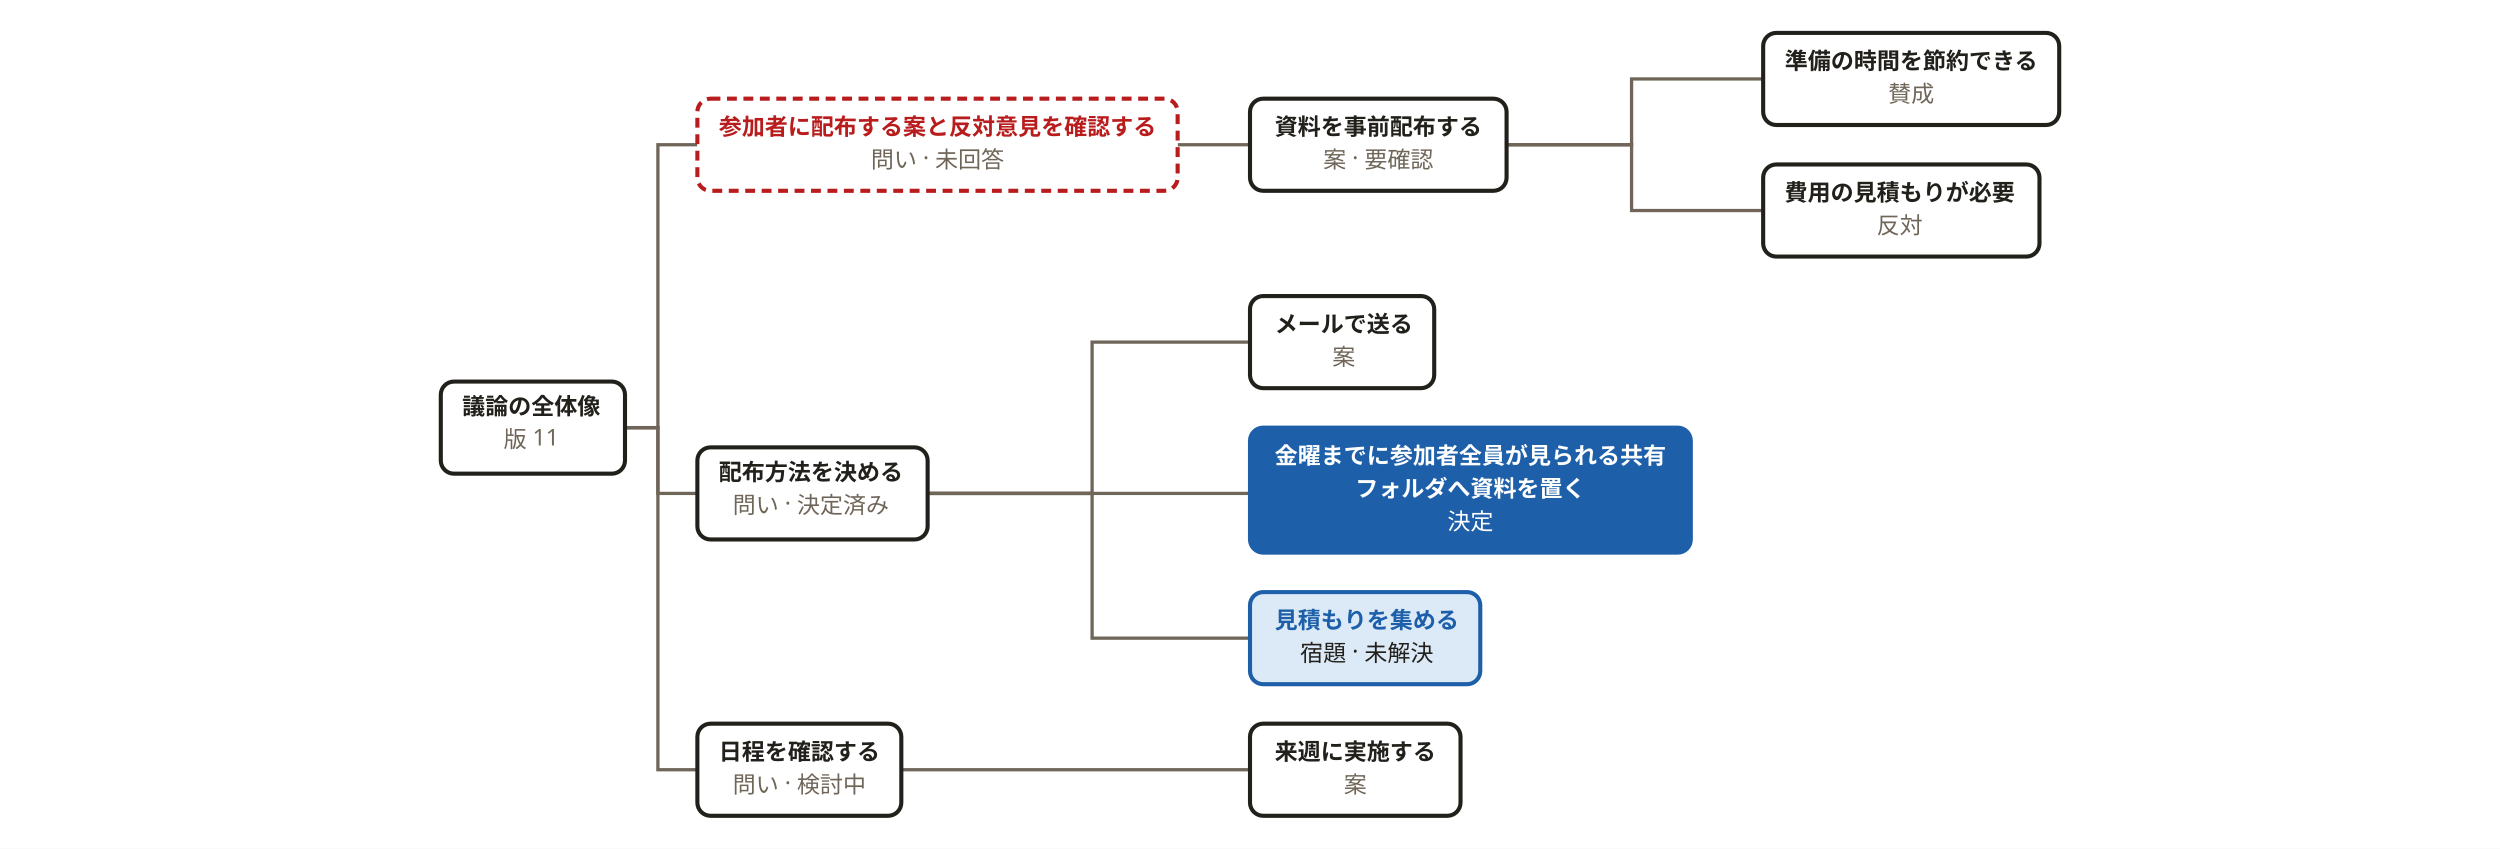
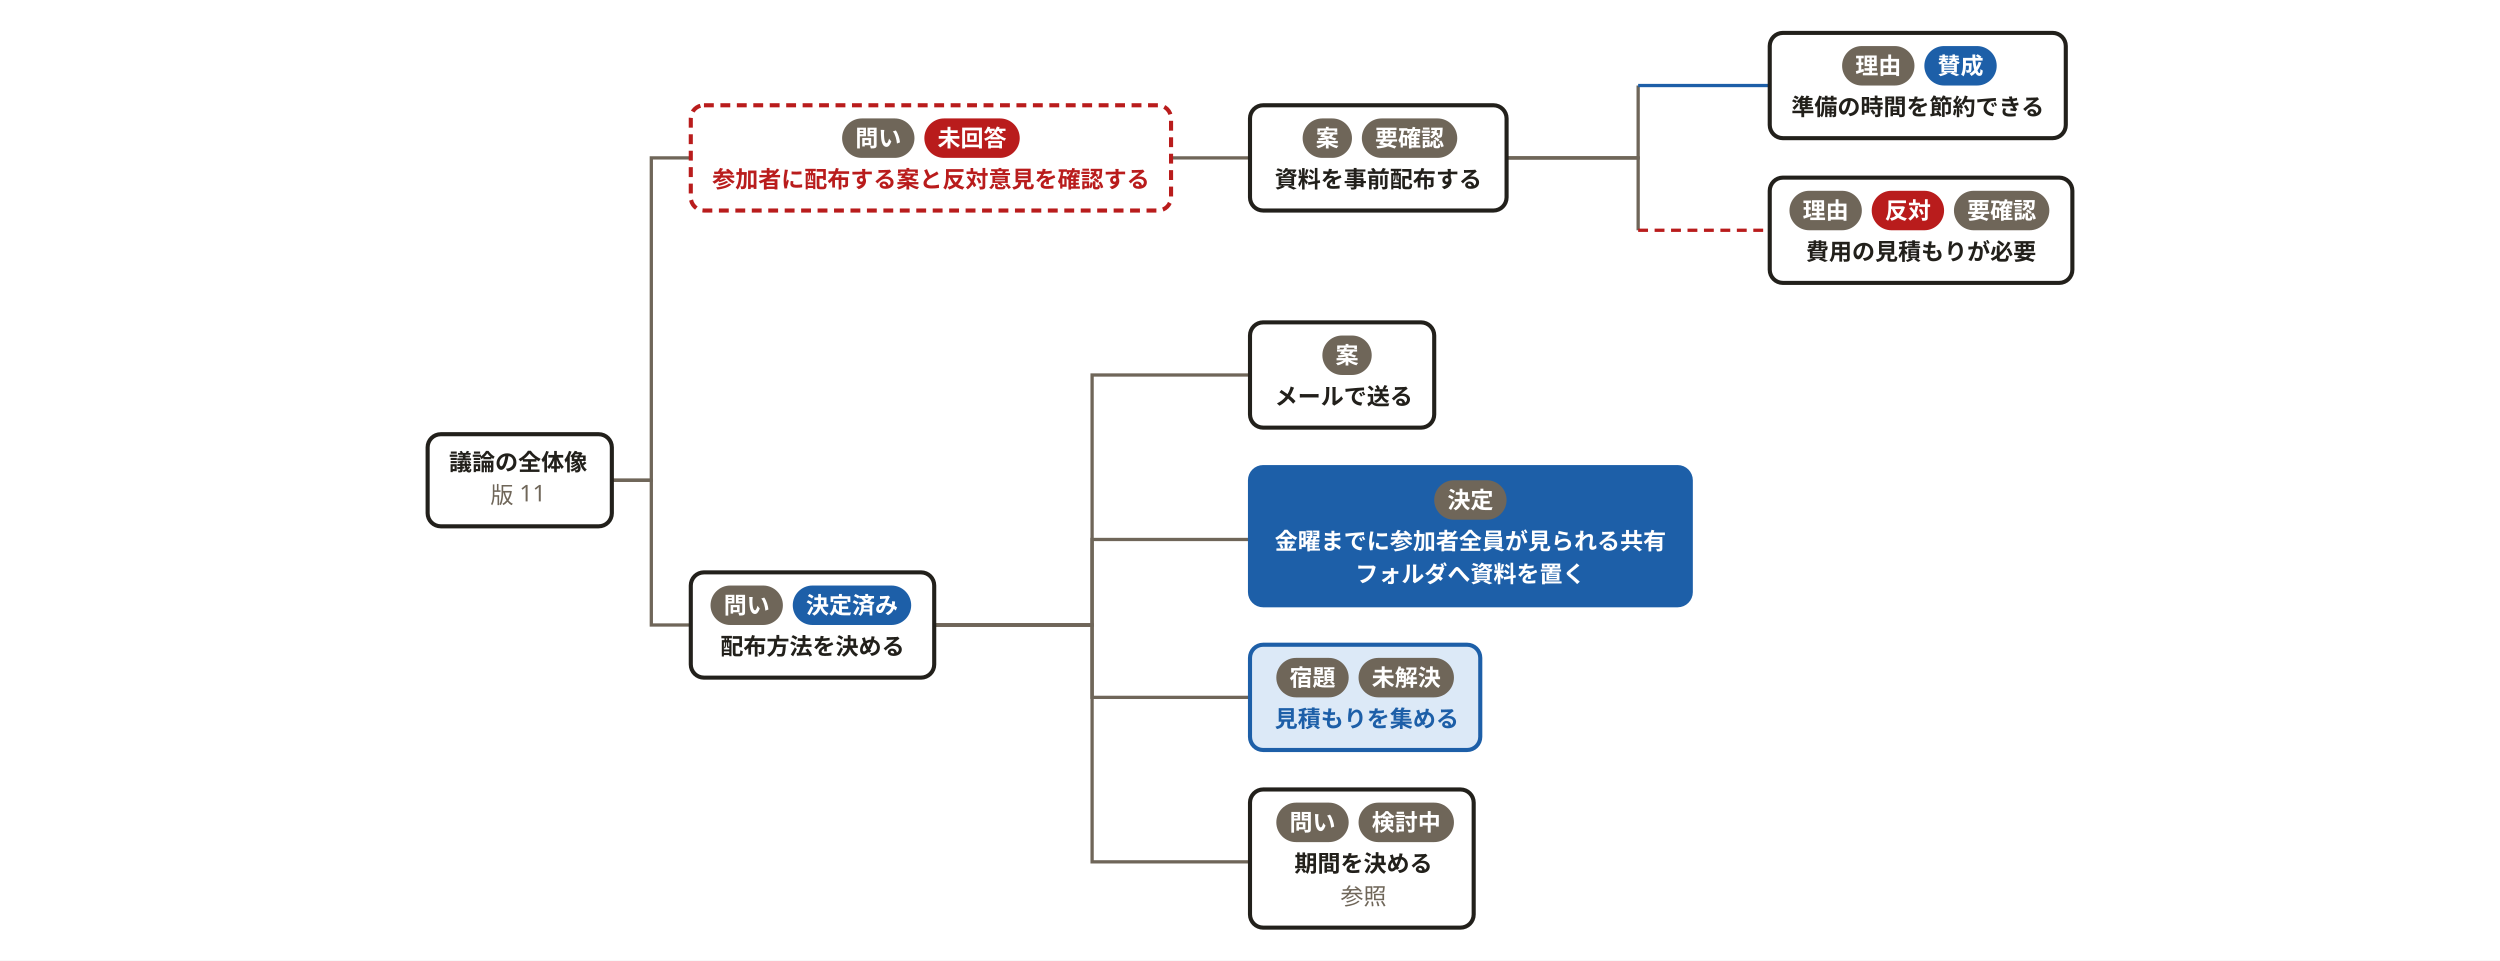
- <svg xmlns="http://www.w3.org/2000/svg" width="1520" height="516" viewBox="0 0 1520 516" role="img" aria-labelledby="svg-title">
+ <svg xmlns="http://www.w3.org/2000/svg" width="1520" height="584" viewBox="0 0 1520 584" role="img" aria-labelledby="svg-title">
  <style>
    text { font-family: 'Hiragino Sans','Hiragino Kaku Gothic ProN','Yu Gothic','YuGothic',Meiryo,'Noto Sans JP',sans-serif; }
    .emoji { font-family: 'Noto Color Emoji','Segoe UI Emoji',sans-serif; }
  </style>
-   <rect x="0" y="0" width="1520" height="516" fill="#ffffff" />
-   <path d="M380,260 L400,260 L400,88 L424,88" fill="none" stroke="#6f6659" stroke-width="2" />
-   <path d="M716,88 L740,88 L740,88 L760,88" fill="none" stroke="#6f6659" stroke-width="2" />
-   <path d="M916,88 L992,88 L992,48 L1072,48" fill="none" stroke="#6f6659" stroke-width="2" />
-   <path d="M916,88 L992,88 L992,128 L1072,128" fill="none" stroke="#6f6659" stroke-width="2" />
-   <path d="M380,260 L400,260 L400,300 L424,300" fill="none" stroke="#6f6659" stroke-width="2" />
-   <path d="M564,300 L664,300 L664,208 L760,208" fill="none" stroke="#6f6659" stroke-width="2" />
-   <path d="M564,300 L664,300 L664,300 L760,300" fill="none" stroke="#6f6659" stroke-width="2" />
-   <path d="M564,300 L664,300 L664,388 L760,388" fill="none" stroke="#6f6659" stroke-width="2" />
-   <path d="M380,260 L400,260 L400,468 L424,468" fill="none" stroke="#6f6659" stroke-width="2" />
-   <path d="M548,468 L656,468 L656,468 L760,468" fill="none" stroke="#6f6659" stroke-width="2" />
-   <rect x="268" y="232" width="112" height="56" rx="8" fill="#ffffff" stroke="#22201b" stroke-width="2.5" />
-   <rect x="424" y="60" width="292" height="56" rx="8" fill="#ffffff" stroke="#b91c1c" stroke-width="2.5" stroke-dasharray="6,4" />
-   <rect x="760" y="60" width="156" height="56" rx="8" fill="#ffffff" stroke="#22201b" stroke-width="2.5" />
-   <rect x="1072" y="20" width="180" height="56" rx="8" fill="#ffffff" stroke="#22201b" stroke-width="2.5" />
-   <rect x="1072" y="100" width="168" height="56" rx="8" fill="#ffffff" stroke="#22201b" stroke-width="2.5" />
-   <rect x="424" y="272" width="140" height="56" rx="8" fill="#ffffff" stroke="#22201b" stroke-width="2.5" />
-   <rect x="760" y="180" width="112" height="56" rx="8" fill="#ffffff" stroke="#22201b" stroke-width="2.5" />
-   <rect x="760" y="260" width="268" height="76" rx="8" fill="#1d5fa8" stroke="#1d5fa8" stroke-width="2.5" />
-   <rect x="760" y="360" width="140" height="56" rx="8" fill="#dce9f7" stroke="#1d5fa8" stroke-width="2.5" />
-   <rect x="424" y="440" width="124" height="56" rx="8" fill="#ffffff" stroke="#22201b" stroke-width="2.5" />
-   <rect x="760" y="440" width="128" height="56" rx="8" fill="#ffffff" stroke="#22201b" stroke-width="2.5" />
-   <text x="323" y="252" text-anchor="middle" font-size="14" font-weight="700" fill="#22201b">議論の全体像</text>
-   <text x="323" y="272" text-anchor="middle" font-size="14" fill="#6f6659">版 11</text>
-   <text x="570" y="82" text-anchor="middle" font-size="14" font-weight="700" fill="#b91c1c">参加者に配布する案と反対意見を確認する</text>
-   <text x="570" y="102" text-anchor="middle" font-size="14" fill="#6f6659">問い · 未回答</text>
-   <text x="838" y="82" text-anchor="middle" font-size="14" font-weight="700" fill="#22201b">資料を事前配布する</text>
-   <text x="838" y="102" text-anchor="middle" font-size="14" fill="#6f6659">案 · 要確認</text>
-   <text x="1162" y="42" text-anchor="middle" font-size="14" font-weight="700" fill="#22201b">準備の時間を節約できる</text>
-   <text x="1162" y="62" text-anchor="middle" font-size="14" fill="#6f6659">賛成</text>
-   <text x="1155" y="122" text-anchor="middle" font-size="14" font-weight="700" fill="#22201b">費用の見積もりが必要</text>
-   <text x="1155" y="142" text-anchor="middle" font-size="14" fill="#6f6659">反対</text>
-   <text x="493" y="292" text-anchor="middle" font-size="14" font-weight="700" fill="#22201b">配布方法を決める</text>
-   <text x="493" y="312" text-anchor="middle" font-size="14" fill="#6f6659">問い · 決定済み</text>
-   <text x="817" y="202" text-anchor="middle" font-size="14" font-weight="700" fill="#22201b">メールで送る</text>
-   <text x="817" y="222" text-anchor="middle" font-size="14" fill="#6f6659">案</text>
-   <text x="894" y="282" text-anchor="middle" font-size="14" font-weight="700" fill="#ffffff">金曜までに参加者全員が見られる共有</text>
-   <text x="894" y="302" text-anchor="middle" font-size="14" font-weight="700" fill="#ffffff">フォルダへ資料を置く</text>
-   <text x="894" y="322" text-anchor="middle" font-size="14" fill="#ffffff">決定</text>
-   <text x="831" y="382" text-anchor="middle" font-size="14" font-weight="700" fill="#1d5fa8">見積もりを集める</text>
-   <text x="831" y="402" text-anchor="middle" font-size="14" fill="#22201b">宿題 · 未解決</text>
-   <text x="486" y="462" text-anchor="middle" font-size="14" font-weight="700" fill="#22201b">日程を確認する</text>
-   <text x="486" y="482" text-anchor="middle" font-size="14" fill="#6f6659">問い · 検討中</text>
-   <text x="824" y="462" text-anchor="middle" font-size="14" font-weight="700" fill="#22201b">来週に実施する</text>
-   <text x="824" y="482" text-anchor="middle" font-size="14" fill="#6f6659">案</text>
+   <rect x="0" y="0" width="1520" height="584" fill="#ffffff" />
+   <path d="M372,292 L396,292 L396,96 L420,96" fill="none" stroke="#6f6659" stroke-width="2" />
+   <path d="M712,96 L736,96 L736,96 L760,96" fill="none" stroke="#6f6659" stroke-width="2" />
+   <path d="M372,292 L396,292 L396,380 L420,380" fill="none" stroke="#6f6659" stroke-width="2" />
+   <path d="M568,380 L664,380 L664,228 L760,228" fill="none" stroke="#6f6659" stroke-width="2" />
+   <path d="M568,380 L664,380 L664,328 L760,328" fill="none" stroke="#6f6659" stroke-width="2" />
+   <path d="M568,380 L664,380 L664,424 L760,424" fill="none" stroke="#6f6659" stroke-width="2" />
+   <path d="M568,380 L664,380 L664,524 L760,524" fill="none" stroke="#6f6659" stroke-width="2" />
+   <path d="M916,96 L996,96 L996,52" fill="none" stroke="#6f6659" stroke-width="2" />
+   <path d="M996,52 L1076,52" fill="none" stroke="#1d5fa8" stroke-width="2" />
+   <path d="M916,96 L996,96 L996,140" fill="none" stroke="#6f6659" stroke-width="2" />
+   <path d="M996,140 L1076,140" fill="none" stroke="#b91c1c" stroke-width="2" stroke-dasharray="6,4" />
+   <rect x="260" y="264" width="112" height="56" rx="8" fill="#ffffff" stroke="#22201b" stroke-width="2.5" />
+   <rect x="420" y="64" width="292" height="64" rx="8" fill="#ffffff" stroke="#b91c1c" stroke-width="2.5" stroke-dasharray="6,4" />
+   <rect x="760" y="64" width="156" height="64" rx="8" fill="#ffffff" stroke="#22201b" stroke-width="2.5" />
+   <rect x="1076" y="20" width="180" height="64" rx="8" fill="#ffffff" stroke="#22201b" stroke-width="2.5" />
+   <rect x="1076" y="108" width="184" height="64" rx="8" fill="#ffffff" stroke="#22201b" stroke-width="2.5" />
+   <rect x="420" y="348" width="148" height="64" rx="8" fill="#ffffff" stroke="#22201b" stroke-width="2.5" />
+   <rect x="760" y="196" width="112" height="64" rx="8" fill="#ffffff" stroke="#22201b" stroke-width="2.5" />
+   <rect x="760" y="284" width="268" height="84" rx="8" fill="#1d5fa8" stroke="#1d5fa8" stroke-width="2.5" />
+   <rect x="760" y="392" width="140" height="64" rx="8" fill="#dce9f7" stroke="#1d5fa8" stroke-width="2.5" />
+   <rect x="760" y="480" width="136" height="84" rx="8" fill="#ffffff" stroke="#22201b" stroke-width="2.5" />
+   <rect x="512" y="72" width="44" height="24" rx="12" fill="#6f6659" />
+   <text x="534" y="89" text-anchor="middle" font-size="14" font-weight="700" fill="#ffffff">問い</text>
+   <rect x="562" y="72" width="58" height="24" rx="12" fill="#b91c1c" />
+   <text x="591" y="89" text-anchor="middle" font-size="14" font-weight="700" fill="#ffffff">未回答</text>
+   <rect x="792" y="72" width="30" height="24" rx="12" fill="#6f6659" />
+   <text x="807" y="89" text-anchor="middle" font-size="14" font-weight="700" fill="#ffffff">案</text>
+   <rect x="828" y="72" width="58" height="24" rx="12" fill="#6f6659" />
+   <text x="857" y="89" text-anchor="middle" font-size="14" font-weight="700" fill="#ffffff">要確認</text>
+   <rect x="1120" y="28" width="44" height="24" rx="12" fill="#6f6659" />
+   <text x="1142" y="45" text-anchor="middle" font-size="14" font-weight="700" fill="#ffffff">理由</text>
+   <rect x="1170" y="28" width="44" height="24" rx="12" fill="#1d5fa8" />
+   <text x="1192" y="45" text-anchor="middle" font-size="14" font-weight="700" fill="#ffffff">賛成</text>
+   <rect x="1088" y="116" width="44" height="24" rx="12" fill="#6f6659" />
+   <text x="1110" y="133" text-anchor="middle" font-size="14" font-weight="700" fill="#ffffff">理由</text>
+   <rect x="1138" y="116" width="44" height="24" rx="12" fill="#b91c1c" />
+   <text x="1160" y="133" text-anchor="middle" font-size="14" font-weight="700" fill="#ffffff">反対</text>
+   <rect x="1188" y="116" width="58" height="24" rx="12" fill="#6f6659" />
+   <text x="1217" y="133" text-anchor="middle" font-size="14" font-weight="700" fill="#ffffff">要確認</text>
+   <rect x="432" y="356" width="44" height="24" rx="12" fill="#6f6659" />
+   <text x="454" y="373" text-anchor="middle" font-size="14" font-weight="700" fill="#ffffff">問い</text>
+   <rect x="482" y="356" width="72" height="24" rx="12" fill="#1d5fa8" />
+   <text x="518" y="373" text-anchor="middle" font-size="14" font-weight="700" fill="#ffffff">決定済み</text>
+   <rect x="804" y="204" width="30" height="24" rx="12" fill="#6f6659" />
+   <text x="819" y="221" text-anchor="middle" font-size="14" font-weight="700" fill="#ffffff">案</text>
+   <rect x="872" y="292" width="44" height="24" rx="12" fill="#6f6659" />
+   <text x="894" y="309" text-anchor="middle" font-size="14" font-weight="700" fill="#ffffff">決定</text>
+   <rect x="776" y="400" width="44" height="24" rx="12" fill="#6f6659" />
+   <text x="798" y="417" text-anchor="middle" font-size="14" font-weight="700" fill="#ffffff">宿題</text>
+   <rect x="826" y="400" width="58" height="24" rx="12" fill="#6f6659" />
+   <text x="855" y="417" text-anchor="middle" font-size="14" font-weight="700" fill="#ffffff">未解決</text>
+   <rect x="776" y="488" width="44" height="24" rx="12" fill="#6f6659" />
+   <text x="798" y="505" text-anchor="middle" font-size="14" font-weight="700" fill="#ffffff">問い</text>
+   <rect x="826" y="488" width="58" height="24" rx="12" fill="#6f6659" />
+   <text x="855" y="505" text-anchor="middle" font-size="14" font-weight="700" fill="#ffffff">検討中</text>
+   <text x="315" y="286" text-anchor="middle" font-size="14" font-weight="700" fill="#22201b">議論の全体像</text>
+   <text x="315" y="306" text-anchor="middle" font-size="14" fill="#6f6659">版 11</text>
+   <text x="566" y="114" text-anchor="middle" font-size="14" font-weight="700" fill="#b91c1c">参加者に配布する案と反対意見を確認する</text>
+   <text x="838" y="114" text-anchor="middle" font-size="14" font-weight="700" fill="#22201b">資料を事前配布する</text>
+   <text x="1166" y="70" text-anchor="middle" font-size="14" font-weight="700" fill="#22201b">準備の時間を節約できる</text>
+   <text x="1168" y="158" text-anchor="middle" font-size="14" font-weight="700" fill="#22201b">費用の見積もりが必要</text>
+   <text x="494" y="398" text-anchor="middle" font-size="14" font-weight="700" fill="#22201b">配布方法を決める</text>
+   <text x="817" y="246" text-anchor="middle" font-size="14" font-weight="700" fill="#22201b">メールで送る</text>
+   <text x="894" y="334" text-anchor="middle" font-size="14" font-weight="700" fill="#ffffff">金曜までに参加者全員が見られる共有</text>
+   <text x="894" y="354" text-anchor="middle" font-size="14" font-weight="700" fill="#ffffff">フォルダへ資料を置く</text>
+   <text x="831" y="442" text-anchor="middle" font-size="14" font-weight="700" fill="#1d5fa8">見積もりを集める</text>
+   <text x="829" y="530" text-anchor="middle" font-size="14" font-weight="700" fill="#22201b">期間を決める</text>
+   <text x="829" y="550" text-anchor="middle" font-size="14" fill="#6f6659">参照</text>
</svg>
